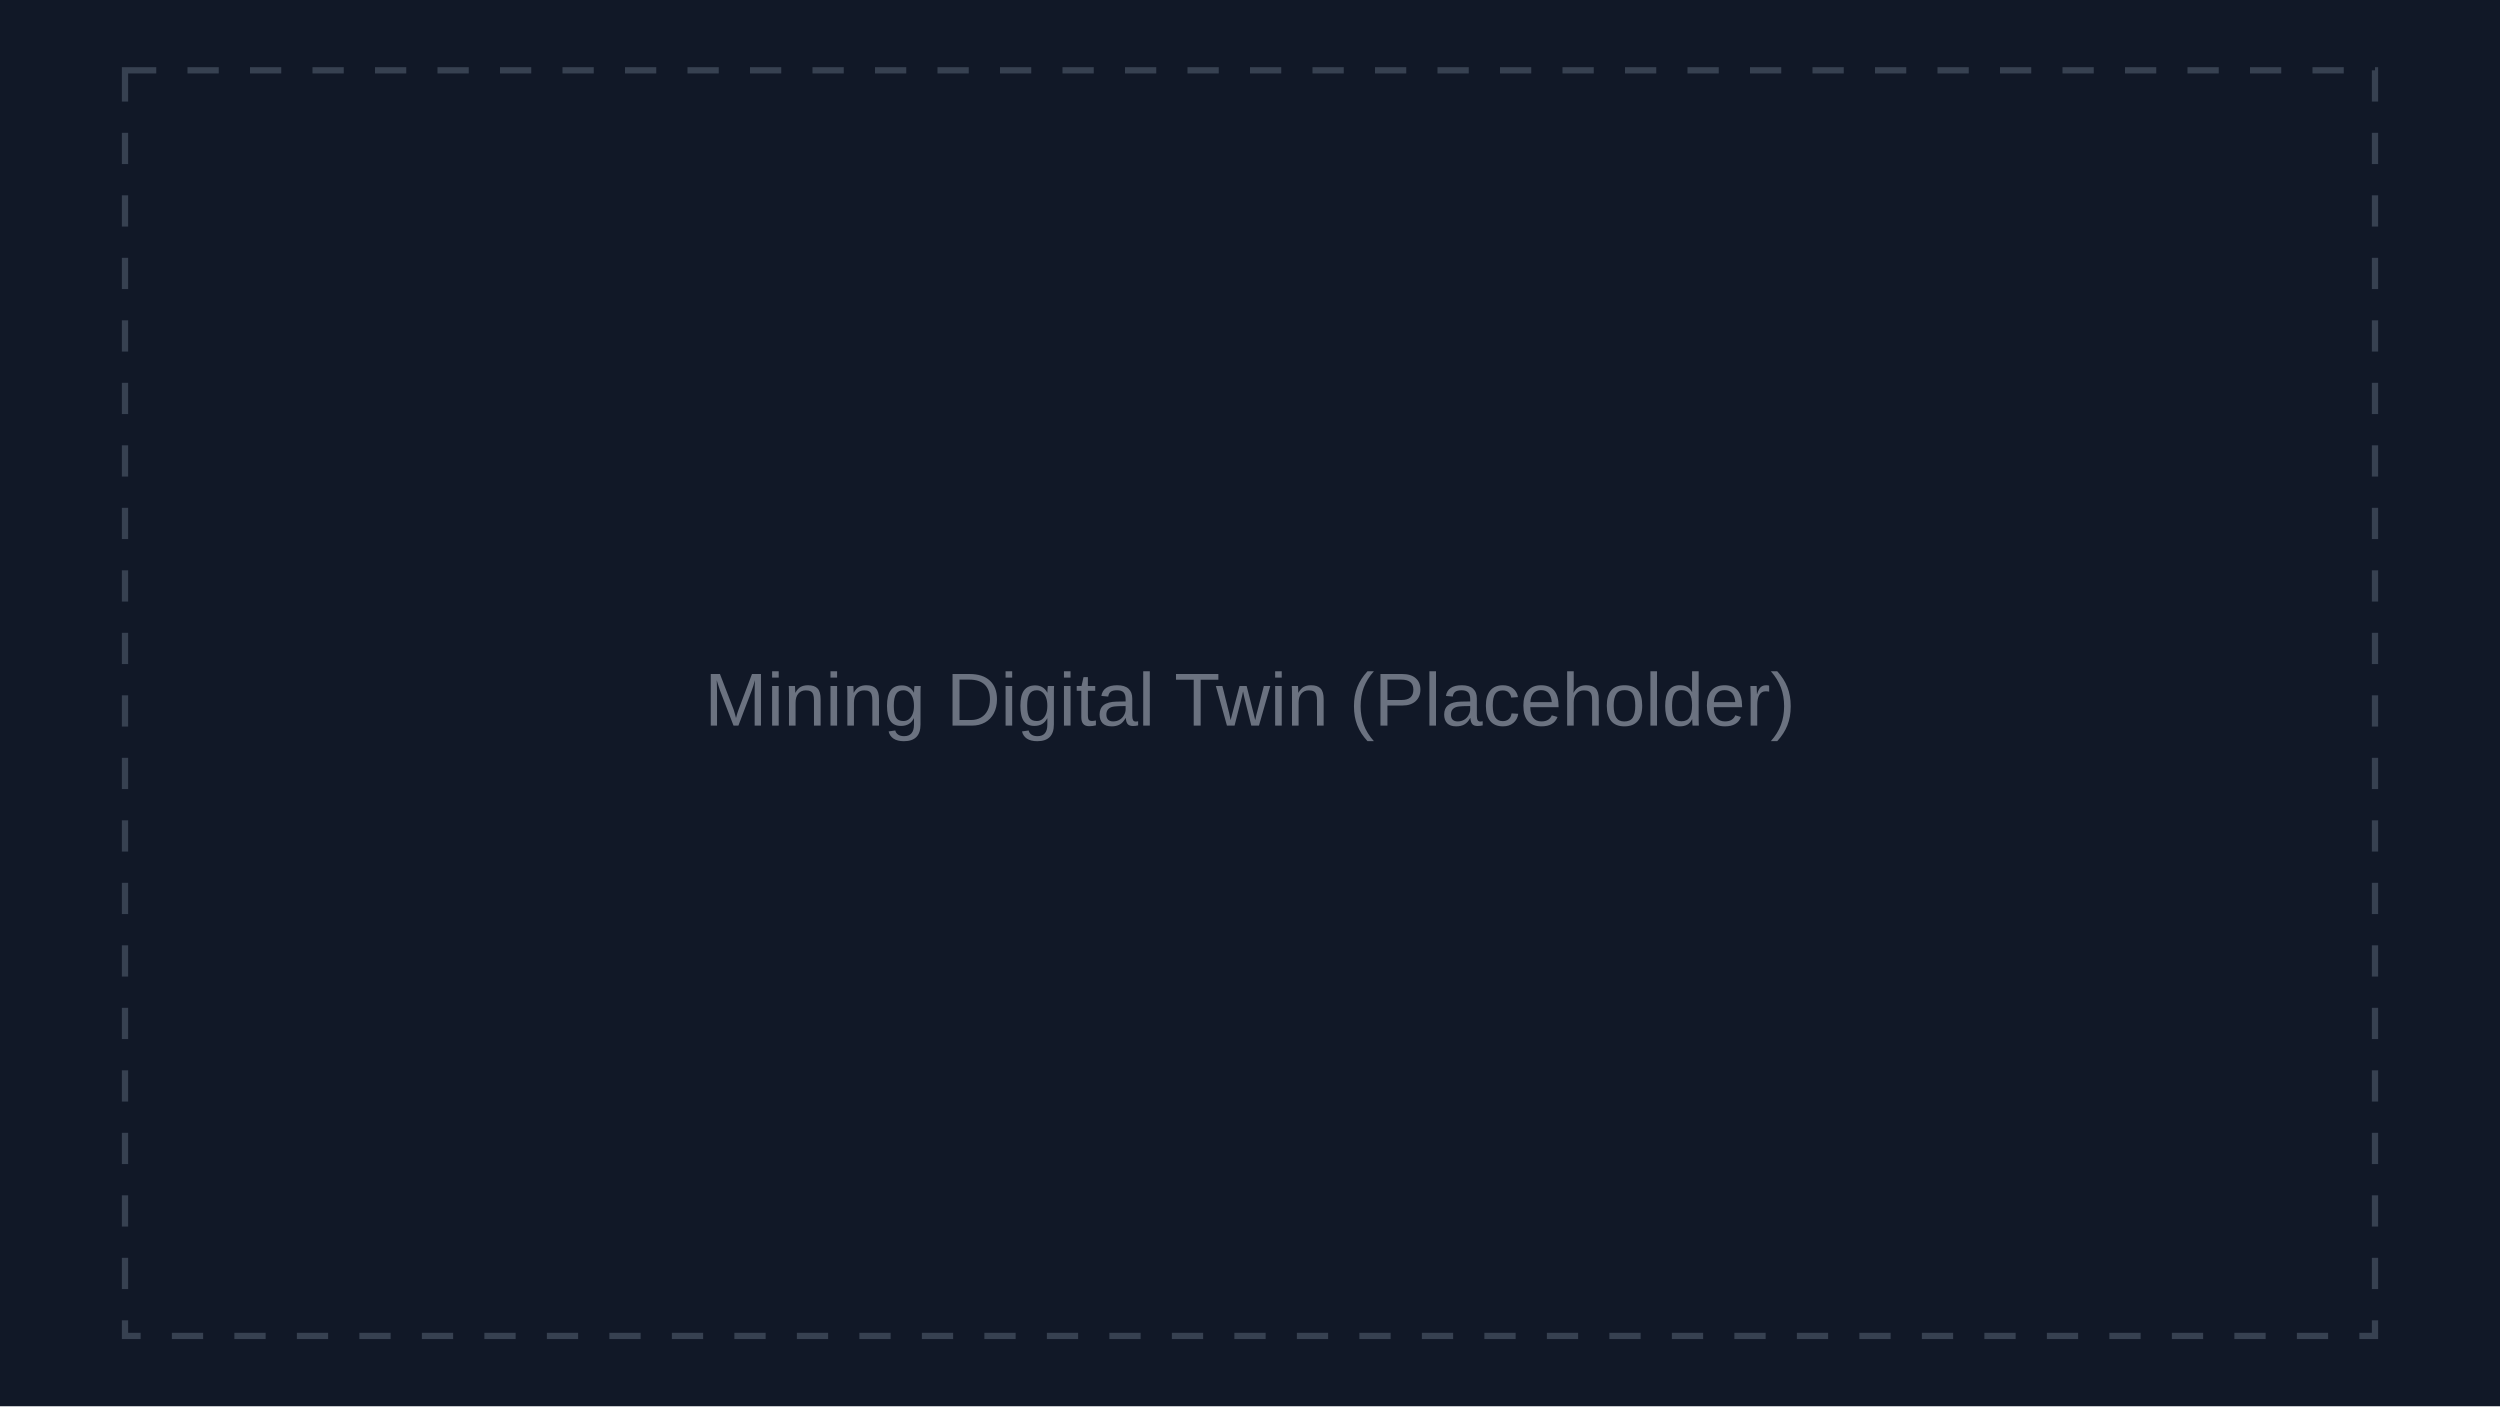
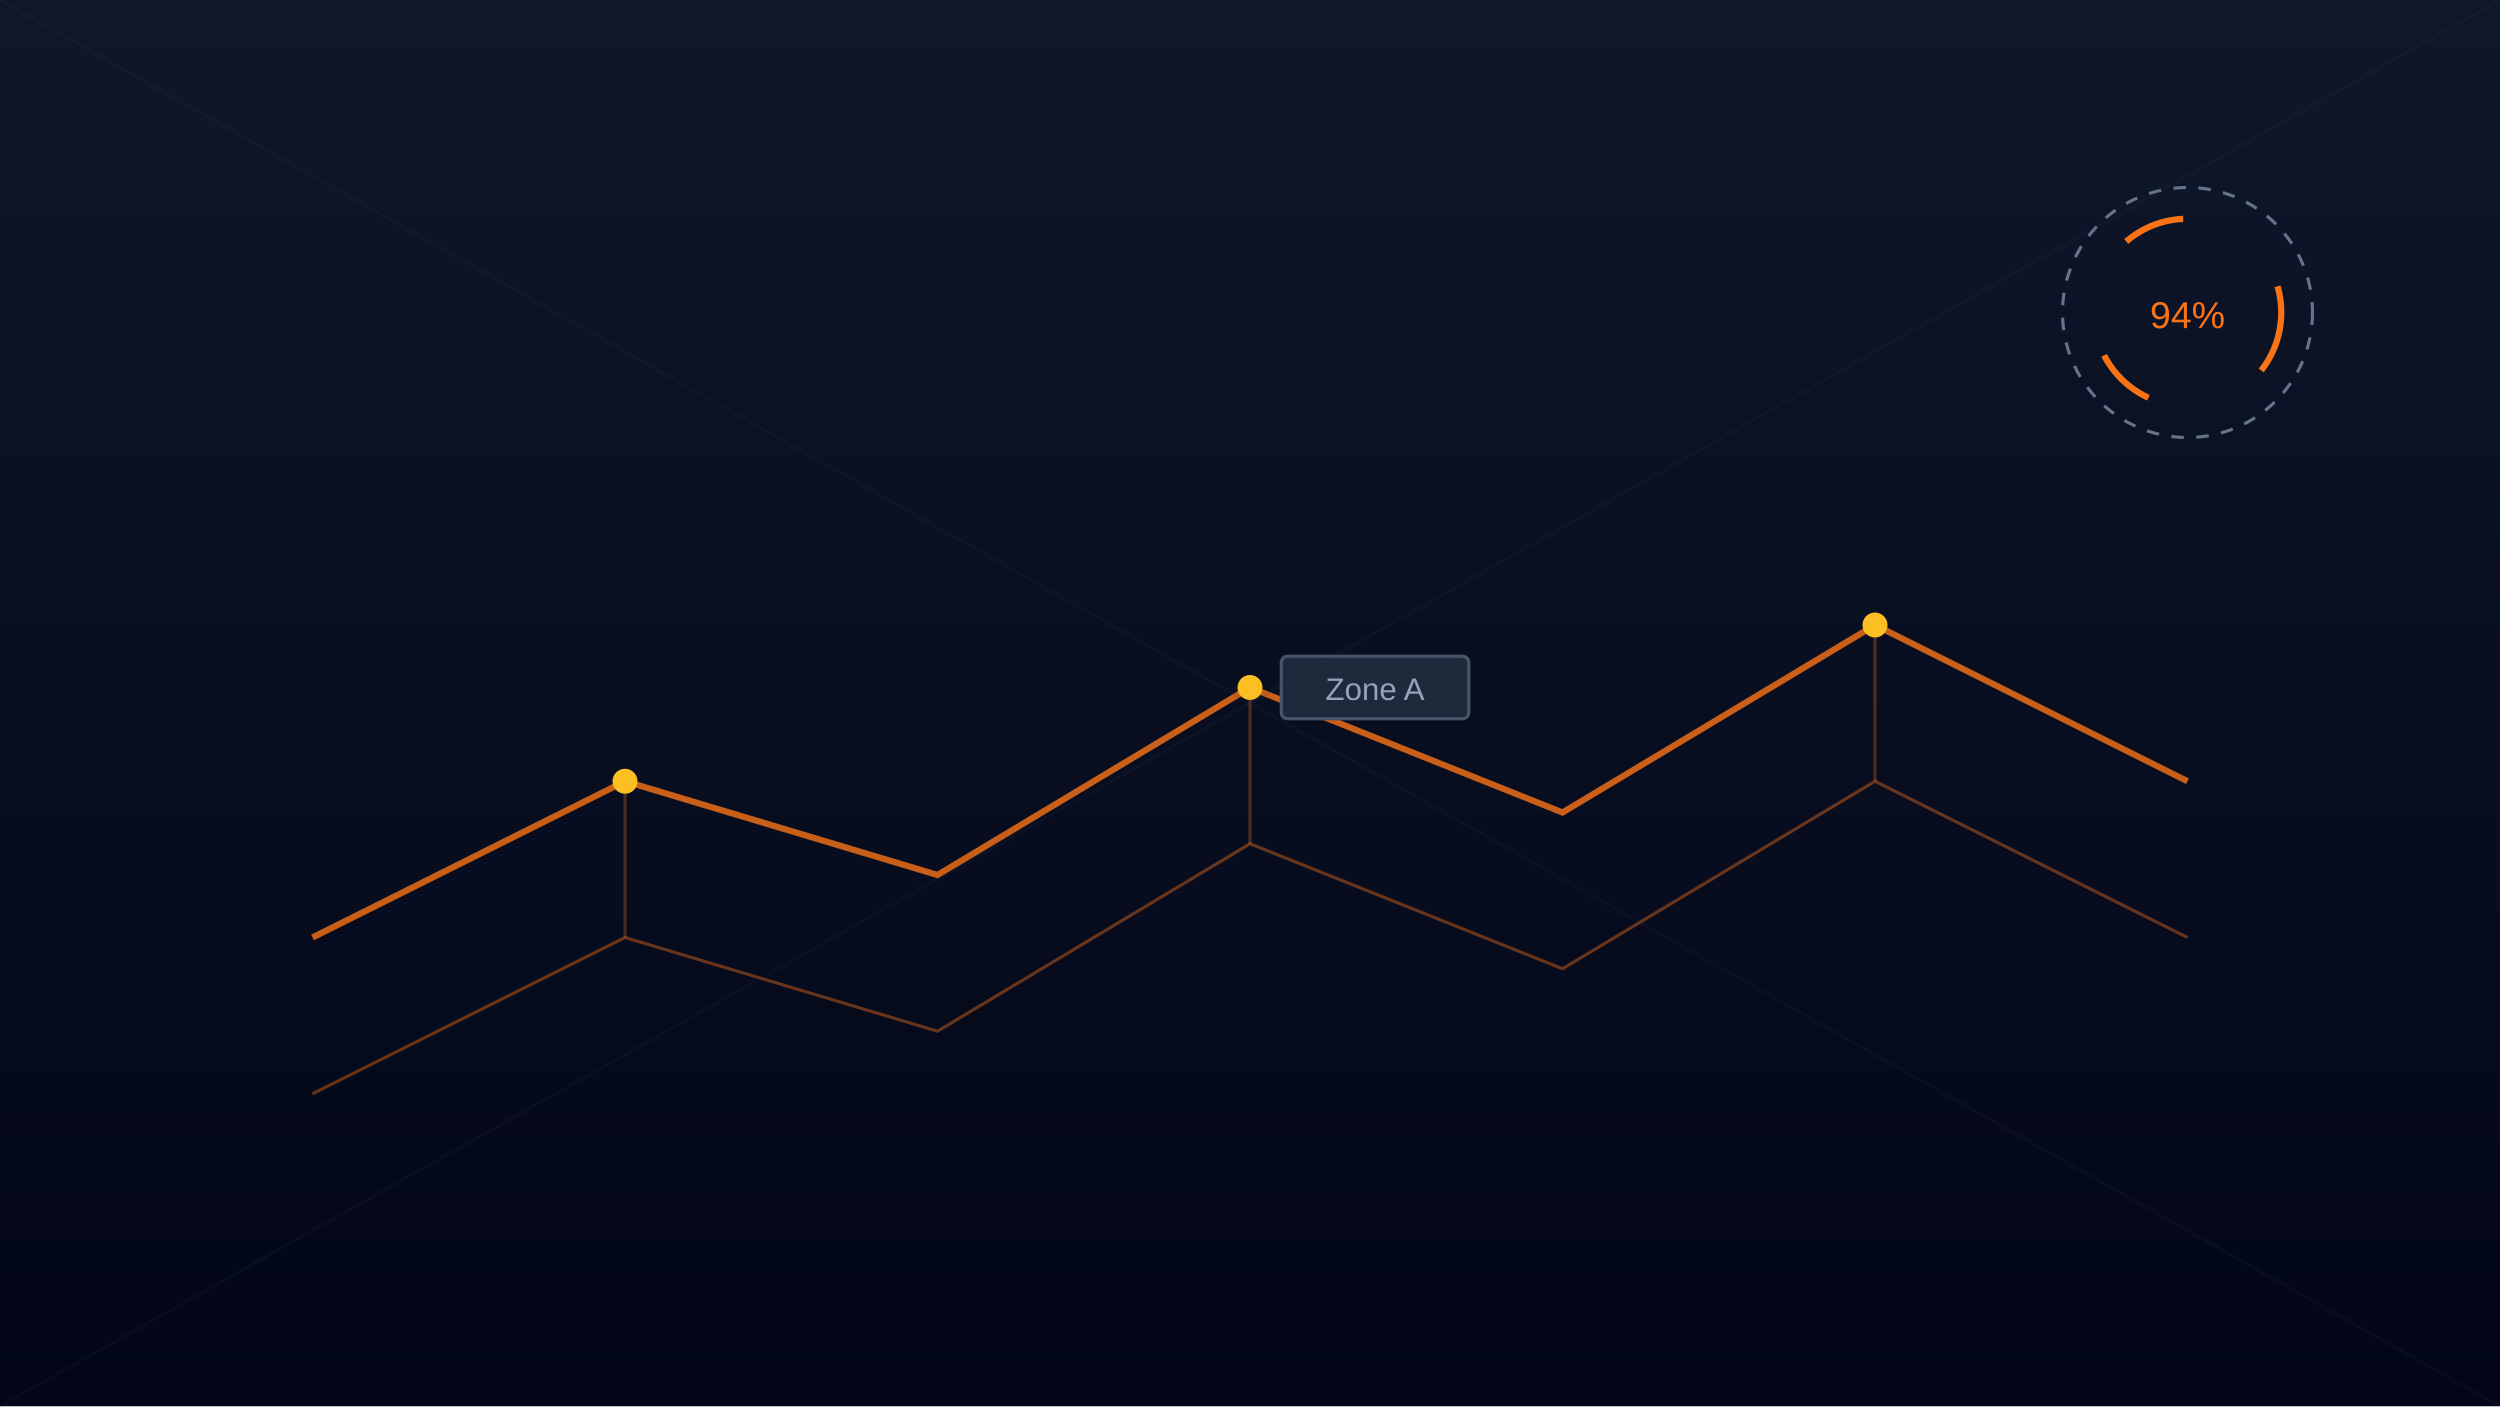
- <svg xmlns="http://www.w3.org/2000/svg" width="800" height="450">
-   <rect width="100%" height="100%" fill="#111827" />
-   <text x="50%" y="50%" font-family="Arial" font-size="24" fill="#6B7280" text-anchor="middle" dy=".3em">Mining Digital Twin (Placeholder)</text>
-   <rect x="5%" y="5%" width="90%" height="90%" fill="none" stroke="#374151" stroke-width="2" stroke-dasharray="10 10" />
+ <svg xmlns="http://www.w3.org/2000/svg" width="800" height="450" viewBox="0 0 800 450">
+   <defs>
+     <linearGradient id="mine-bg" x1="0%" y1="0%" x2="0%" y2="100%">
+       <stop offset="0%" style="stop-color:#0f172a;stop-opacity:1" />
+       <stop offset="100%" style="stop-color:#020617;stop-opacity:1" />
+     </linearGradient>
+   </defs>
+   <rect width="100%" height="100%" fill="url(#mine-bg)" />
+   <path d="M100 300 L200 250 L300 280 L400 220 L500 260 L600 200 L700 250" stroke="#f97316" stroke-width="2" fill="none" opacity="0.8" />
+   <path d="M100 350 L200 300 L300 330 L400 270 L500 310 L600 250 L700 300" stroke="#f97316" stroke-width="1" fill="none" opacity="0.4" />
+   <line x1="200" y1="250" x2="200" y2="300" stroke="#f97316" stroke-width="1" opacity="0.3" />
+   <line x1="400" y1="220" x2="400" y2="270" stroke="#f97316" stroke-width="1" opacity="0.3" />
+   <line x1="600" y1="200" x2="600" y2="250" stroke="#f97316" stroke-width="1" opacity="0.3" />
+   <circle cx="200" cy="250" r="4" fill="#fbbf24" />
+   <circle cx="400" cy="220" r="4" fill="#fbbf24" />
+   <circle cx="600" cy="200" r="4" fill="#fbbf24" />
+   <rect x="410" y="210" width="60" height="20" rx="2" fill="#1e293b" stroke="#475569" stroke-width="1" />
+   <text x="440" y="224" font-family="Arial" font-size="10" fill="#94a3b8" text-anchor="middle">Zone A</text>
+   <circle cx="700" cy="100" r="40" stroke="#64748b" stroke-width="1" fill="none" stroke-dasharray="4 4" />
+   <circle cx="700" cy="100" r="30" stroke="#f97316" stroke-width="2" fill="none" stroke-dasharray="20 40" />
+   <text x="700" y="105" font-family="Arial" font-size="12" fill="#f97316" text-anchor="middle">94%</text>
+   <path d="M0 0 L800 450" stroke="#334155" stroke-width="1" opacity="0.1" />
+   <path d="M800 0 L0 450" stroke="#334155" stroke-width="1" opacity="0.1" />
</svg>
